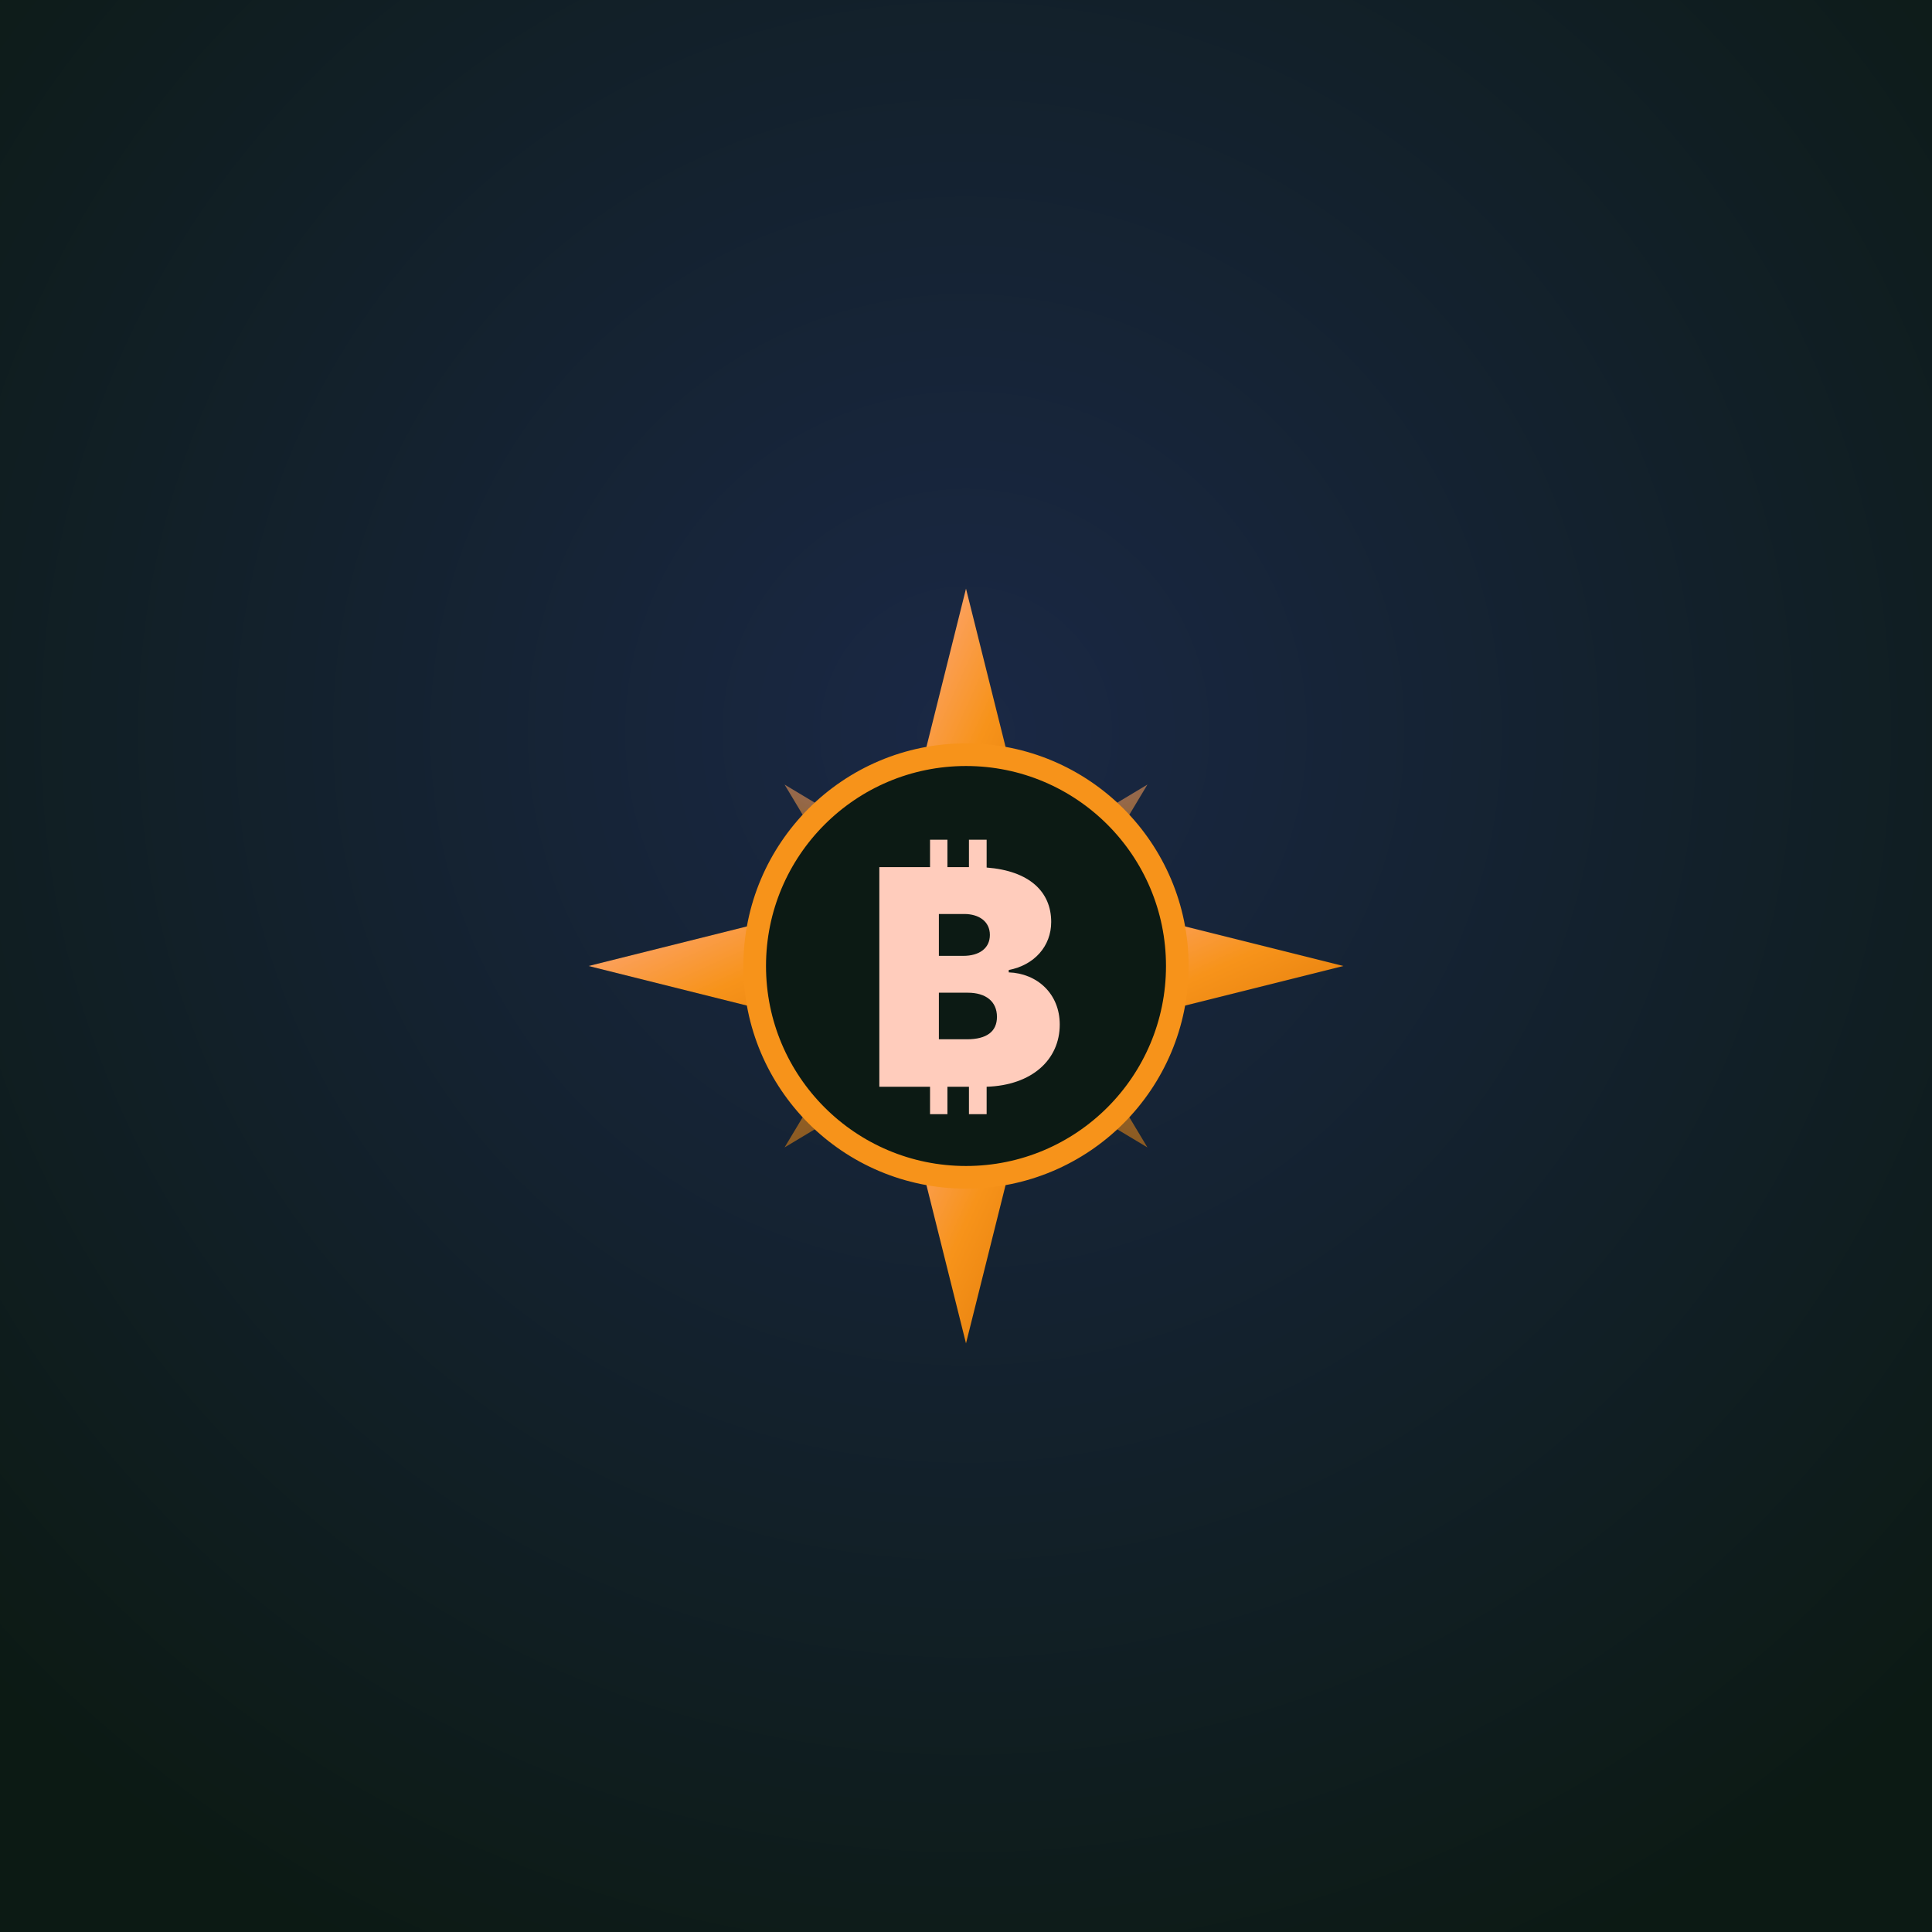
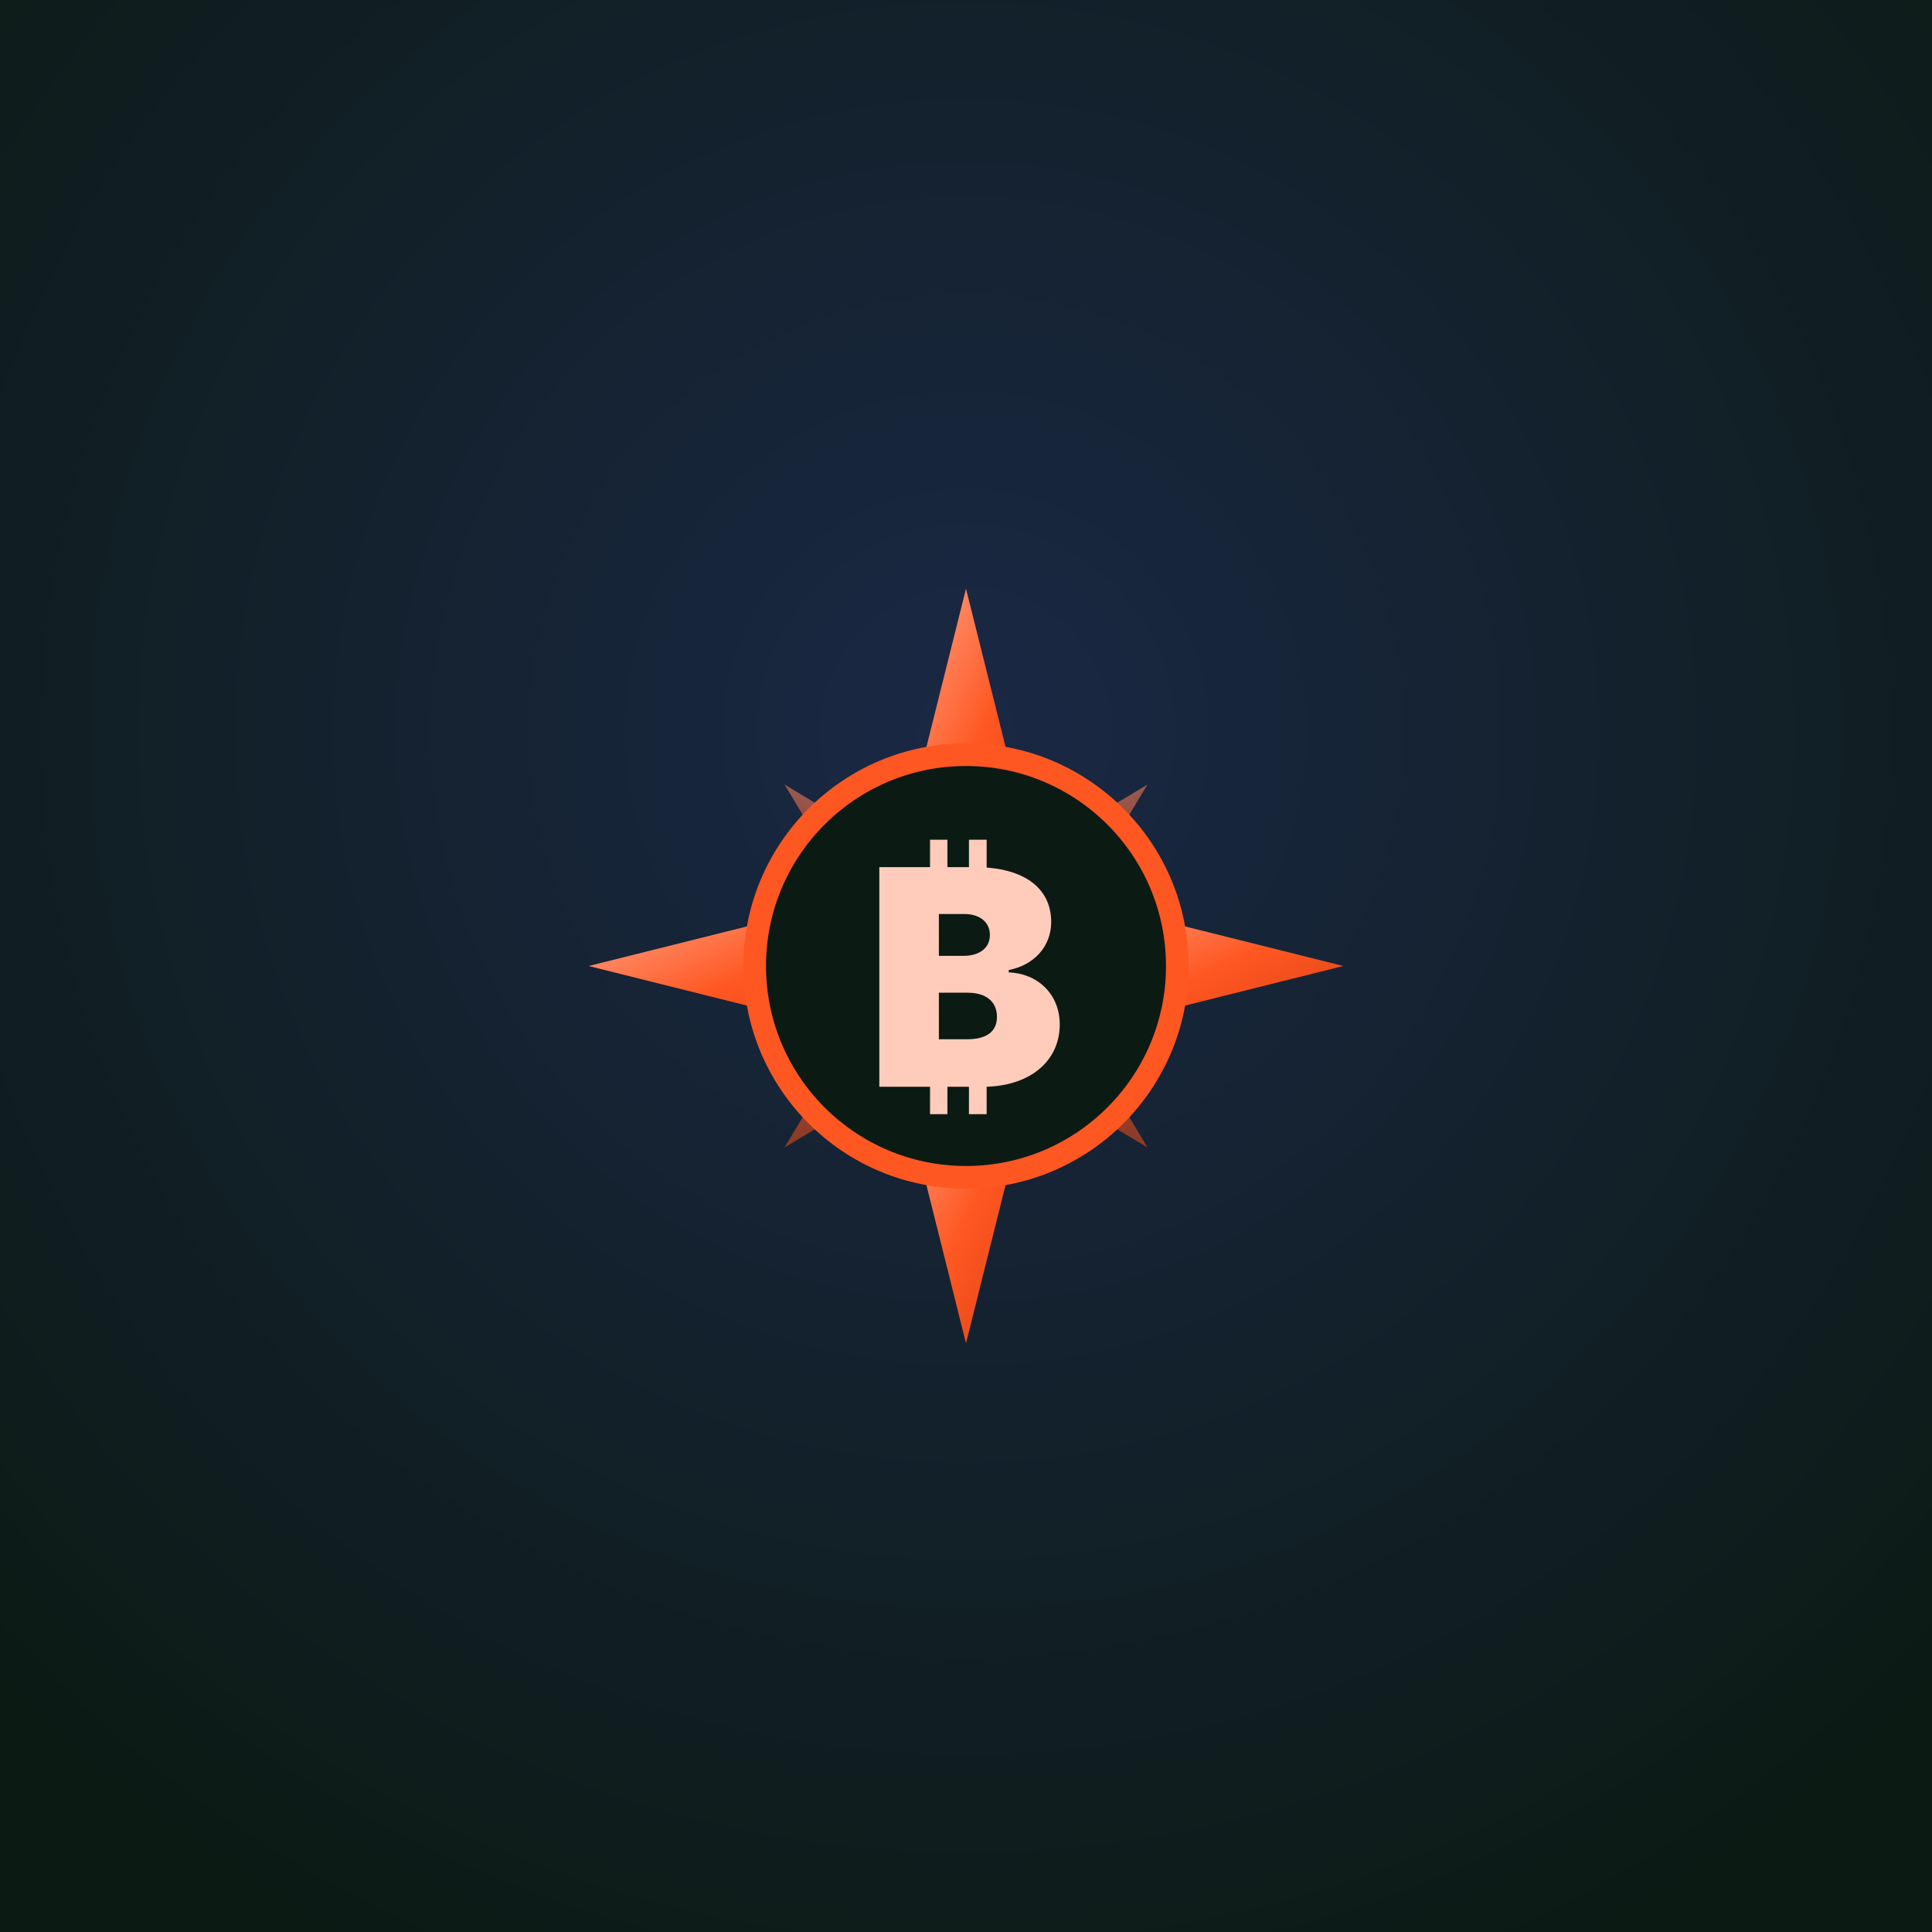
<svg xmlns="http://www.w3.org/2000/svg" viewBox="0 0 512 512" width="512" height="512">
  <defs>
    <radialGradient id="bp-mask-bg" cx="50%" cy="38%" r="70%">
      <stop offset="0%" stop-color="#1A2845" />
      <stop offset="100%" stop-color="#0C1A14" />
    </radialGradient>
    <linearGradient id="bp-mask-star" x1="0%" y1="0%" x2="100%" y2="100%">
      <stop offset="0%" stop-color="#FFAB91" />
-       <stop offset="55%" stop-color="#F7931A" />
-       <stop offset="100%" stop-color="#E07A0A" />
+       <stop offset="55%" stop-color="#FF5722" />
+       <stop offset="100%" stop-color="#D84315" />
    </linearGradient>
  </defs>
  <rect width="512" height="512" fill="url(#bp-mask-bg)" />
  <g transform="translate(256 256)">
    <g fill="url(#bp-mask-star)">
      <polygon points="0,-100 18,-28 0,-20 -18,-28" />
      <polygon points="100,0 28,18 20,0 28,-18" />
      <polygon points="0,100 -18,28 0,20 18,28" />
      <polygon points="-100,0 -28,-18 -20,0 -28,18" />
    </g>
    <g transform="rotate(45)" fill="url(#bp-mask-star)" opacity="0.55">
      <polygon points="0,-68 12,-20 0,-12 -12,-20" />
      <polygon points="68,0 20,12 12,0 20,-12" />
      <polygon points="0,68 -12,20 0,12 12,20" />
      <polygon points="-68,0 -20,-12 -12,0 -20,12" />
    </g>
-     <circle cx="0" cy="0" r="56" fill="#0C1A14" stroke="#F7931A" stroke-width="6" />
+     <circle cx="0" cy="0" r="56" fill="#0C1A14" stroke="#FF5722" stroke-width="6" />
    <text x="0" y="32" text-anchor="middle" font-family="ui-sans-serif, system-ui, -apple-system, 'Segoe UI', sans-serif" font-weight="900" font-size="80" fill="#FFCCBC">₿</text>
  </g>
</svg>
